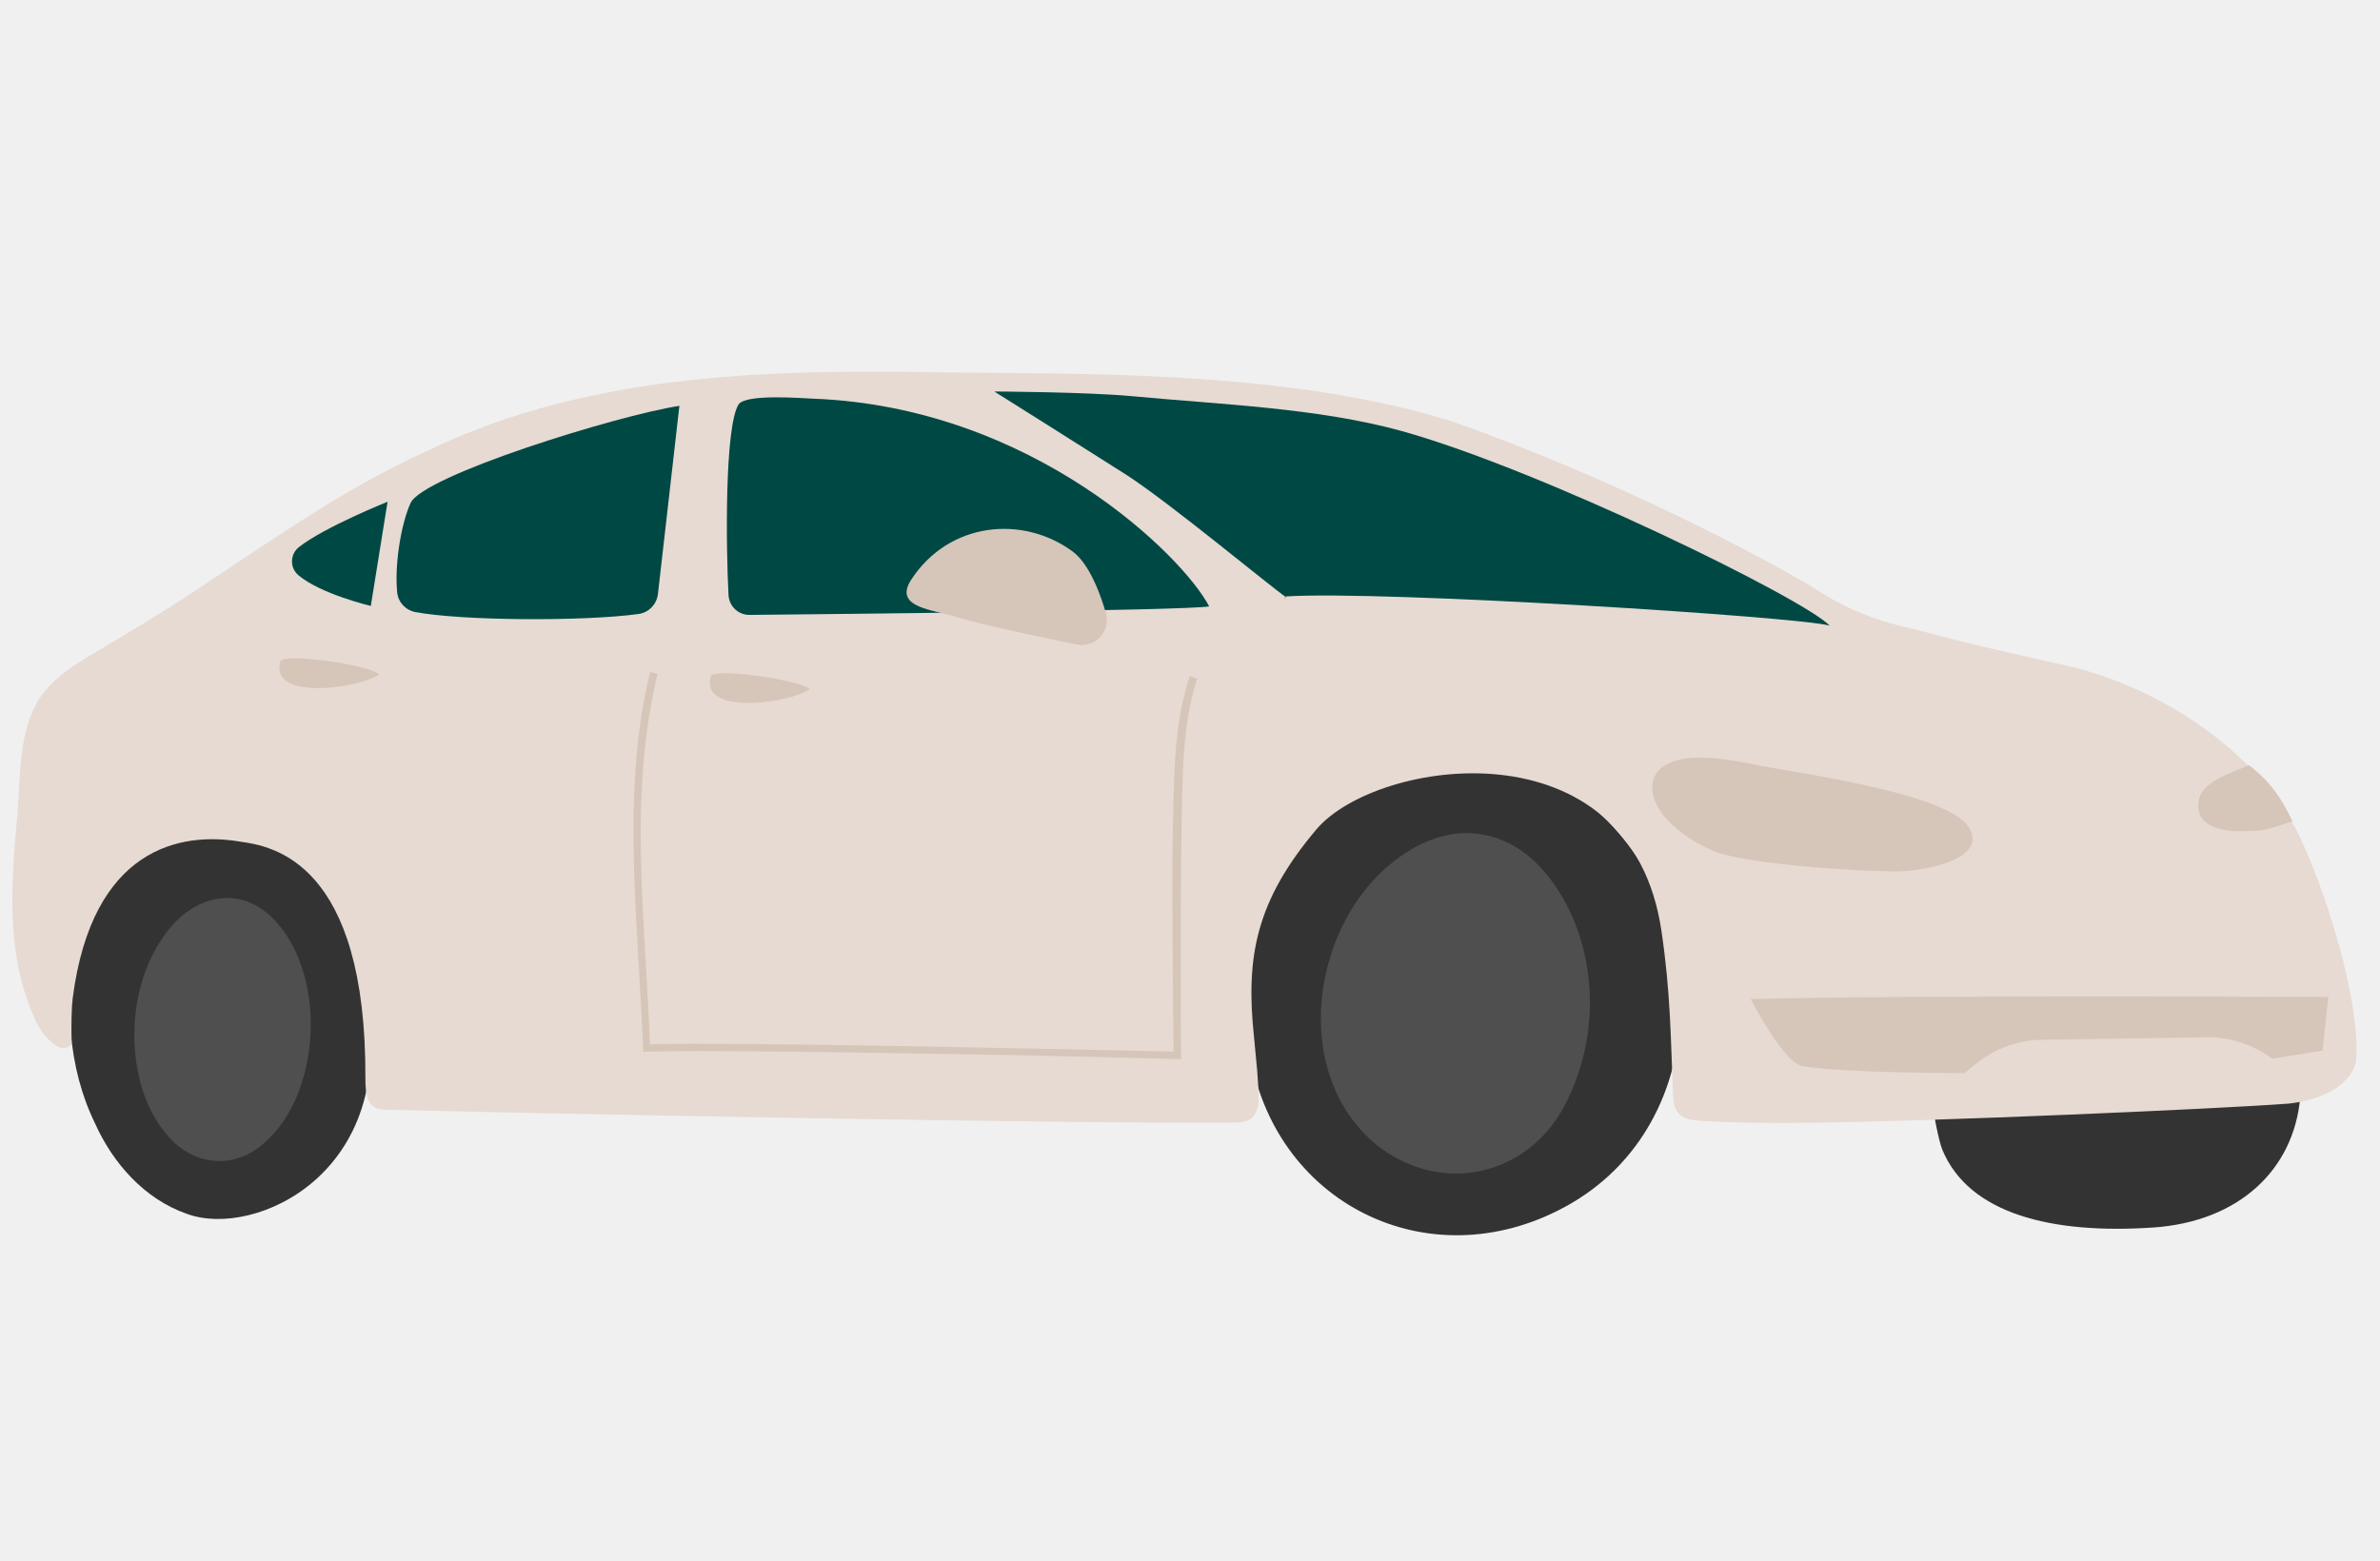
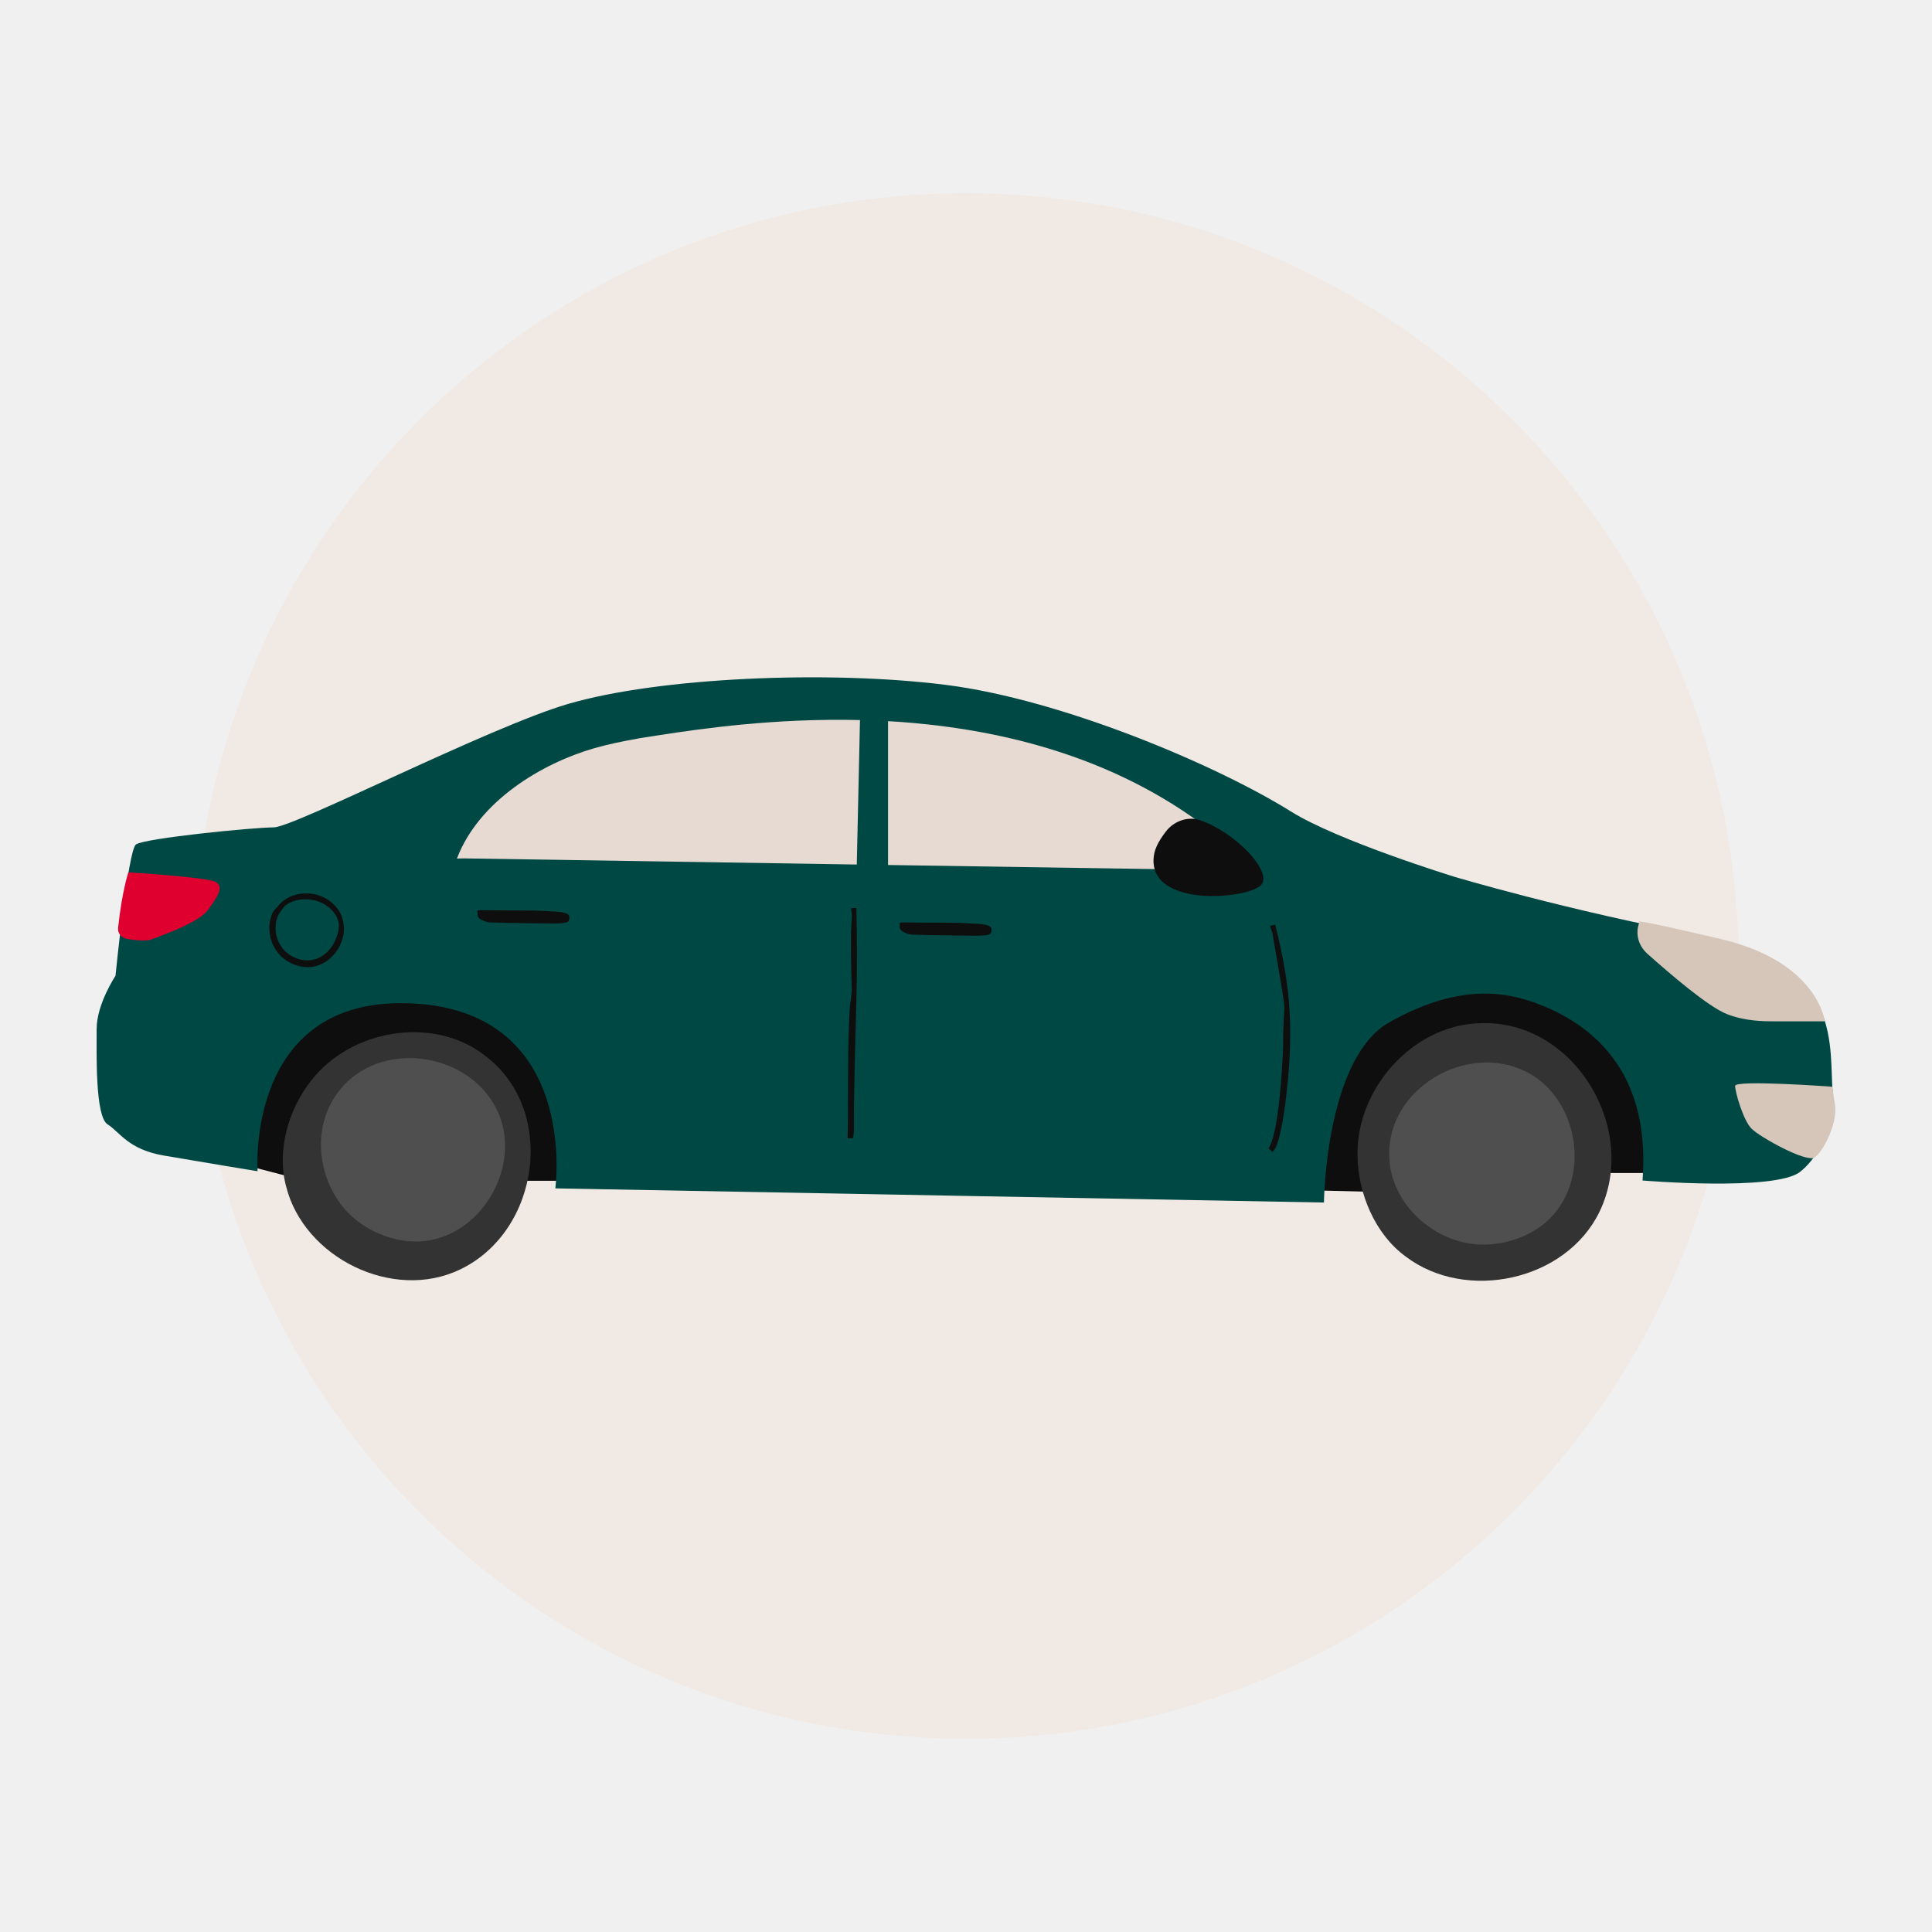
- <svg xmlns="http://www.w3.org/2000/svg" width="122" height="80" viewBox="0 0 122 80" fill="none">
-   <g clip-path="url(#clip0_0_5078)">
-     <path d="M9.579 62.233C7.403 61.478 5.777 59.624 4.869 57.59C2.145 52.035 3.556 42.855 10.817 41.586C16.377 40.741 17.901 46.754 18.75 51.158C20.477 60.105 13.063 63.527 9.579 62.233Z" fill="#333333" />
-     <path d="M99.048 56.267C99.046 56.816 99.373 58.489 99.571 58.961C100.934 62.222 105.137 63.291 110.387 62.933C114.766 62.634 117.583 59.968 117.91 56.266H99.049L99.048 56.267Z" fill="#333333" />
-     <path d="M80.552 61.69C73.579 65.743 65.515 61.928 64.109 54.223C62.904 48.181 66.159 40.783 72.613 39.127C75.507 38.393 78.559 39.086 80.965 40.854C87.758 45.816 88.145 57.212 80.585 61.67L80.552 61.69V61.69Z" fill="#333333" />
-     <path d="M13.442 58.685C16.431 56.236 16.789 50.185 14.172 47.281C12.372 45.247 9.867 45.889 8.43 47.948C7.16 49.712 6.689 52.064 6.958 54.271C7.163 55.811 7.665 57.212 8.696 58.336C9.949 59.733 11.93 59.953 13.418 58.705L13.442 58.685Z" fill="#4F4F4F" />
-     <path d="M3.669 53.381C3.679 53.745 3.18 53.825 2.882 53.615C2.115 53.073 1.817 52.368 1.635 51.876C0.261 48.587 0.597 45.041 0.909 41.566C1.042 39.8 0.974 37.843 1.78 36.244C2.334 35.08 3.524 34.248 4.659 33.583C6.129 32.708 7.865 31.674 9.386 30.697C13.516 27.991 17.447 25.126 21.955 23.091C30.453 18.999 40.03 18.926 49.259 19.106C57.096 19.158 66.481 19.146 74.408 21.594C80.472 23.739 87.149 26.794 92.646 29.934C94.332 31.069 95.944 31.794 98.006 32.228C101.629 33.183 102.835 33.43 106.394 34.233C111.174 35.5 115.53 38.594 117.628 42.397C119.121 45.233 121.087 51.514 120.761 54.498C120.332 55.876 118.693 56.422 117.329 56.581C113.499 56.866 99.134 57.487 92.945 57.562C90.914 57.58 88.958 57.583 87.186 57.462C86.248 57.407 85.806 57.192 85.761 56.13C85.636 53.189 85.641 50.947 85.166 47.724C83.581 36.971 70.571 38.87 67.482 42.52C64.368 46.201 63.848 49.077 64.281 53.165C64.33 53.726 64.393 54.308 64.441 54.857C64.531 56.373 64.769 57.427 63.498 57.551C55.928 57.65 26.791 57.073 19.701 56.894C18.847 56.872 18.726 56.168 18.73 55.312C18.788 44.175 13.951 43.376 12.312 43.151C9.25 42.628 4.723 43.464 3.726 51.182C3.668 51.64 3.648 52.626 3.669 53.38V53.381Z" fill="#E6DAD2" />
-     <path d="M85.832 39.025C86.864 38.663 88.617 38.918 89.849 39.183C91.789 39.6 99.807 40.609 100.927 42.42C101.944 44.064 98.584 44.696 97.088 44.677C95.264 44.669 89.406 44.319 87.767 43.601C86.929 43.226 86.1 42.719 85.481 42.048C84.522 41.043 84.235 39.546 85.819 39.028L85.832 39.024V39.025Z" fill="#D6C5B9" />
-     <path d="M113.116 53.181L104.662 53.309C103.415 53.325 102.207 53.777 101.209 54.6L100.704 55.016C100.704 55.016 94.491 55.023 92.401 54.661C91.421 54.493 89.745 51.223 89.745 51.223C98.256 51 119.349 51.116 119.349 51.116L119.055 53.863L116.479 54.279C115.481 53.547 114.309 53.164 113.116 53.18L113.116 53.181Z" fill="#D6C5B9" />
-     <path d="M75.635 42.735C74.204 42.585 72.79 43.155 71.658 44.003C67.219 47.239 66.063 55.006 70.575 58.712C74.014 61.39 78.52 60.224 80.336 56.419C81.913 53.226 81.915 49.29 80.17 46.141C79.137 44.314 77.698 42.969 75.667 42.737L75.635 42.734V42.735Z" fill="#4F4F4F" />
-     <path d="M36.427 34.723C35.919 36.666 40.381 36.09 41.51 35.331C40.927 34.831 36.332 34.175 36.427 34.723Z" fill="#D6C5B9" />
-     <path d="M14.361 33.962C13.853 35.904 18.316 35.328 19.445 34.57C18.861 34.07 14.267 33.413 14.361 33.962Z" fill="#D6C5B9" />
-     <path d="M53.061 54.118C54.034 54.14 55.208 54.167 56.468 54.196C57.776 54.231 59.174 54.269 60.539 54.305C60.534 53.207 60.528 52.085 60.522 50.96C60.522 49.886 60.522 48.809 60.522 47.749C60.527 45.629 60.543 43.575 60.577 41.744C60.597 40.829 60.615 39.968 60.654 39.188C60.694 38.407 60.757 37.706 60.844 37.103C61.017 35.897 61.272 35.092 61.364 34.788L60.986 34.669C60.97 34.734 60.802 35.212 60.632 35.968C60.459 36.724 60.312 37.759 60.241 38.892C60.171 40.026 60.146 41.25 60.123 42.404C60.102 43.558 60.094 44.639 60.095 45.48C60.098 46.922 60.105 48.366 60.117 49.812C60.13 51.178 60.144 52.546 60.157 53.916C57.691 53.863 55.222 53.81 52.752 53.756C50.203 53.709 47.651 53.661 45.101 53.614C42.55 53.572 40 53.535 37.45 53.521C36.812 53.519 36.175 53.517 35.538 53.515C34.9 53.522 34.264 53.517 33.625 53.535L33.325 53.543C33.317 53.532 33.321 53.508 33.319 53.492L33.309 53.268C33.294 52.949 33.282 52.63 33.266 52.312C33.233 51.675 33.198 51.038 33.161 50.402C33.083 49.072 33.001 47.743 32.938 46.415C32.877 45.087 32.839 43.758 32.846 42.431C32.851 42.099 32.85 41.767 32.86 41.436L32.896 40.441C32.935 39.779 32.974 39.117 33.047 38.459C33.182 37.141 33.396 35.832 33.708 34.547L33.324 34.451C32.932 36.063 32.703 37.706 32.584 39.351C32.465 40.996 32.454 42.644 32.495 44.284C32.537 45.925 32.63 47.561 32.724 49.195L32.864 51.643C32.884 52.051 32.909 52.459 32.925 52.867L32.951 53.478L32.961 53.724L32.967 53.855L32.969 53.92C32.99 53.92 33.012 53.92 33.034 53.92L33.487 53.911C35.112 53.877 36.745 53.888 38.376 53.9C40.007 53.911 41.638 53.931 43.269 53.953C46.532 53.999 49.796 54.056 53.064 54.12L53.061 54.118Z" fill="#D6C5B9" />
-     <path d="M15.329 28.045C16.642 27.016 19.867 25.725 19.867 25.725L19.008 31.067C19.008 31.067 16.441 30.459 15.297 29.492C14.845 29.109 14.863 28.41 15.329 28.045Z" fill="#004844" />
-     <path d="M21.288 31.38C20.79 31.285 20.41 30.876 20.36 30.371C20.219 28.964 20.551 26.879 21.047 25.79C21.687 24.385 31.607 21.302 34.826 20.807L33.726 30.452C33.666 30.981 33.258 31.406 32.73 31.479C29.954 31.864 23.652 31.831 21.288 31.379V31.38Z" fill="#004844" />
-     <path d="M38.421 31.526C37.85 31.531 37.377 31.086 37.345 30.515C37.212 28.053 37.145 21.908 37.854 20.744C38.199 20.179 41.101 20.417 41.695 20.44C52.974 20.875 60.67 28.552 61.982 31.091C60.657 31.304 42.87 31.483 38.421 31.526Z" fill="#004844" />
-     <path d="M65.922 30.578C70.89 30.265 92.263 31.625 93.788 32.076C92.493 30.7 78.969 24.073 71.847 22.098C67.568 20.91 62.466 20.733 58.059 20.315C55.739 20.095 50.969 20.072 50.969 20.072C50.969 20.072 56.064 23.274 57.681 24.308C59.921 25.738 65.198 30.14 65.913 30.607C65.87 30.713 65.794 30.687 65.922 30.578Z" fill="#004844" />
-     <path d="M56.656 32.234C56.75 31.978 56.763 31.699 56.689 31.438C56.464 30.645 55.891 28.935 54.975 28.267C52.409 26.393 48.653 26.76 46.718 29.706C45.767 31.156 47.8 31.245 49.056 31.64C50.224 32.009 53.487 32.695 55.197 33.044C55.816 33.171 56.434 32.827 56.656 32.234Z" fill="#D6C5B9" />
-     <g clip-path="url(#clip1_0_5078)">
-       <path d="M115.288 39.231C114.159 39.698 112.86 40.111 112.702 41.071C112.435 42.686 114.681 42.739 115.936 42.556C116.35 42.5 116.72 42.367 117.512 42.106C116.926 40.884 116.398 40.102 115.288 39.231Z" fill="#D6C5B9" />
+ <svg xmlns="http://www.w3.org/2000/svg" width="40" height="40" viewBox="0 0 40 40" fill="none">
+   <g clip-path="url(#clip0_40012720_127888)">
+     <circle cx="20" cy="20" r="16" fill="#F1EAE4" />
+     <g clip-path="url(#clip1_40012720_127888)">
+       <path d="M33.18 24.284L31.3 21.76L28.594 23.524L28.425 24.676L27.194 24.645L27.98 19.966L32.081 19.886C32.081 19.886 33.912 21.212 34.01 21.293C34.107 21.373 34.299 23.464 34.276 24.286H33.183L33.18 24.284Z" fill="#0E0E0E" />
+       <path d="M11.885 24.447H10.556L6.455 23.524L6.131 24.398L5.011 24.106L5.838 19.963L9.939 19.883C9.939 19.883 11.77 21.209 11.868 21.29C11.965 21.37 11.885 24.444 11.885 24.444V24.447Z" fill="#0E0E0E" />
+       <path d="M37.947 22.633C37.852 21.748 38.223 19.94 35.321 19.393C32.419 18.846 30.103 18.15 30.103 18.15C30.103 18.15 27.701 17.411 26.726 16.8C25.17 15.829 21.97 14.48 19.579 14.179C17.143 13.873 13.638 14.024 11.759 14.575C10.134 15.05 6.087 17.13 5.666 17.13C5.244 17.13 2.976 17.356 2.813 17.485C2.649 17.614 2.391 20.204 2.391 20.204C2.391 20.204 2.001 20.785 2.001 21.304C2.001 21.823 1.969 23.115 2.227 23.278C2.486 23.441 2.649 23.797 3.395 23.925C4.142 24.054 5.333 24.249 5.333 24.249C5.333 24.249 5.08 20.674 8.435 20.771C12.014 20.874 11.497 24.604 11.497 24.604L27.411 24.897C27.411 24.897 27.44 21.905 28.772 21.161C30.103 20.417 31.048 20.488 31.813 20.773C32.886 21.174 34.184 22.109 34.007 24.441C34.007 24.441 36.753 24.67 37.27 24.261C37.786 23.851 37.99 23.046 37.947 22.633Z" fill="#004844" />
+       <path d="M33.944 19.09C33.849 19.322 33.918 19.577 34.107 19.746C34.552 20.144 35.364 20.843 35.752 20.995C36.139 21.146 36.509 21.146 36.802 21.146C37.095 21.146 37.781 21.146 37.781 21.146C37.781 21.146 37.643 19.918 35.64 19.445C33.636 18.972 33.944 19.092 33.944 19.092V19.09Z" fill="#D6C5B9" />
+       <path d="M37.933 22.499C37.933 22.499 35.924 22.353 35.924 22.482C35.924 22.61 36.09 23.192 36.263 23.367C36.435 23.541 37.393 24.074 37.568 23.965C37.743 23.857 38.048 23.249 37.993 22.883C37.938 22.516 37.933 22.499 37.933 22.499Z" fill="#D6C5B9" />
+       <path d="M9.876 16.17C10.347 15.572 12.252 14.884 15.395 14.738C18.207 14.609 19.132 14.658 21.709 15.319C23.835 15.867 26.172 17.405 26.901 18.018C26.99 18.093 27.033 18.204 27.018 18.319C27.004 18.434 27.018 18.331 27.018 18.336C26.998 18.517 26.84 18.691 26.539 18.694C24.292 18.72 18.687 18.216 18.007 18.19C16.853 18.147 11.331 17.975 9.784 17.858C9.374 17.858 9.331 17.568 9.374 17.359C9.443 17.024 9.586 16.543 9.882 16.168L9.876 16.17Z" fill="#004844" />
+       <path d="M18.386 14.931C20.566 15.056 23.03 15.615 25.082 17.211L24.884 18.009L18.386 17.909V14.931Z" fill="#E6DAD2" />
+       <path d="M13.641 15.222C14.531 15.084 16.05 14.866 17.805 14.908L17.739 17.899L9.61 17.772L9.46 17.775C9.461 17.773 9.462 17.772 9.462 17.77L9.46 17.77L9.463 17.768C9.915 16.585 11.216 15.803 12.307 15.49C12.569 15.415 12.877 15.349 13.208 15.291L13.212 15.289C13.242 15.284 13.274 15.28 13.307 15.274C13.416 15.256 13.528 15.239 13.641 15.222Z" fill="#E6DAD2" />
+       <path d="M2.446 19.204C2.431 19.325 2.514 19.419 2.632 19.439C2.75 19.459 3.011 19.494 3.129 19.451C3.536 19.302 4.139 19.072 4.308 18.837C4.506 18.565 4.65 18.353 4.455 18.256C4.259 18.159 2.658 18.061 2.658 18.061C2.658 18.061 2.529 18.431 2.446 19.201V19.204Z" fill="#DF0030" />
+       <path d="M17.55 23.573C17.55 23.513 17.55 23.453 17.553 23.393C17.562 22.57 17.545 21.737 17.591 20.912C17.599 20.751 17.642 20.591 17.634 20.427C17.625 20.184 17.619 19.943 17.619 19.7V19.336C17.625 19.216 17.628 19.095 17.637 18.972C17.639 18.915 17.622 18.858 17.622 18.8H17.731C17.731 18.958 17.737 19.115 17.74 19.27V19.505C17.743 19.505 17.743 19.74 17.743 19.74C17.743 20.055 17.74 20.367 17.731 20.68C17.708 21.593 17.677 22.507 17.68 23.418C17.68 23.467 17.668 23.519 17.659 23.567H17.55V23.573Z" fill="#0E0E0E" />
+       <path d="M30.657 21.184C32.592 21.115 33.943 23.375 33.117 25.086C32.422 26.524 30.347 26.962 29.102 26.014C28.473 25.556 28.117 24.716 28.106 23.937C28.071 22.553 29.245 21.215 30.651 21.184H30.657Z" fill="#333333" />
+       <path d="M28.763 23.937C28.715 22.55 30.342 21.582 31.57 22.175C32.603 22.673 32.922 24.16 32.239 25.054C31.909 25.504 31.303 25.762 30.744 25.767C29.748 25.79 28.786 24.951 28.763 23.942V23.937Z" fill="#4F4F4F" />
+       <path d="M10.028 21.846C11.535 22.96 11.188 25.487 9.526 26.283C8.131 26.954 6.291 26.034 5.924 24.564C5.726 23.837 5.964 22.986 6.429 22.39C7.241 21.321 8.94 21.018 10.022 21.84H10.028V21.846Z" fill="#333333" />
+       <path d="M6.997 22.616C7.824 21.502 9.704 21.757 10.292 22.986C10.789 24.02 10.106 25.378 9.015 25.653C8.476 25.799 7.844 25.624 7.402 25.281C6.61 24.679 6.383 23.421 6.995 22.619L6.997 22.616Z" fill="#4F4F4F" />
+       <path d="M5.821 18.855C5.806 18.878 5.792 18.895 5.778 18.918C5.766 18.941 5.752 18.961 5.746 18.986C5.683 19.147 5.694 19.339 5.766 19.496C5.801 19.576 5.852 19.648 5.915 19.705C5.978 19.763 6.056 19.809 6.136 19.84C6.217 19.872 6.303 19.886 6.389 19.883C6.432 19.883 6.472 19.875 6.512 19.863C6.532 19.857 6.552 19.852 6.573 19.843C6.593 19.834 6.61 19.826 6.63 19.817C6.779 19.737 6.897 19.591 6.957 19.428C6.971 19.396 6.98 19.362 6.992 19.33C6.997 19.313 7 19.296 7.003 19.279C7.003 19.27 7.009 19.261 7.009 19.253V19.227C7.023 19.158 7.015 19.084 6.986 19.018C6.943 18.921 6.874 18.834 6.791 18.771C6.707 18.709 6.61 18.663 6.509 18.64C6.306 18.591 6.085 18.62 5.912 18.743C5.872 18.771 5.852 18.82 5.821 18.857L5.732 18.792C5.824 18.663 5.961 18.568 6.113 18.528C6.188 18.505 6.268 18.497 6.346 18.497C6.423 18.497 6.504 18.508 6.578 18.531C6.73 18.577 6.871 18.666 6.971 18.792C6.997 18.823 7.02 18.857 7.037 18.892C7.058 18.926 7.072 18.966 7.086 19.004C7.109 19.081 7.124 19.161 7.121 19.241C7.115 19.476 7.003 19.697 6.828 19.849C6.742 19.923 6.633 19.98 6.521 20.006C6.406 20.035 6.286 20.026 6.177 19.998C6.067 19.969 5.961 19.917 5.872 19.846C5.783 19.774 5.712 19.68 5.66 19.579C5.608 19.476 5.582 19.364 5.577 19.25C5.571 19.135 5.591 19.021 5.637 18.912C5.648 18.889 5.663 18.869 5.677 18.846C5.694 18.826 5.712 18.809 5.729 18.789L5.818 18.855H5.821Z" fill="#0E0E0E" />
+       <path d="M26.266 23.779C26.266 23.779 26.266 23.779 26.266 23.776C26.266 23.776 26.266 23.773 26.272 23.771C26.275 23.765 26.278 23.759 26.28 23.753C26.286 23.742 26.292 23.731 26.298 23.716C26.309 23.691 26.318 23.665 26.329 23.636C26.361 23.544 26.384 23.444 26.404 23.347L26.418 23.272L26.43 23.198C26.438 23.149 26.447 23.097 26.453 23.049C26.481 22.848 26.502 22.645 26.519 22.441C26.536 22.238 26.547 22.035 26.559 21.831L26.565 21.679V21.602C26.567 21.602 26.567 21.525 26.567 21.525V21.373C26.57 21.373 26.573 21.221 26.573 21.221C26.573 21.063 26.605 20.903 26.582 20.742C26.513 20.27 26.424 19.803 26.346 19.33C26.338 19.276 26.306 19.224 26.295 19.17L26.401 19.144C26.553 19.745 26.674 20.367 26.702 20.992C26.714 21.221 26.714 21.447 26.708 21.677L26.702 21.848L26.691 22.02C26.688 22.078 26.682 22.135 26.679 22.189L26.665 22.358C26.642 22.585 26.619 22.811 26.585 23.034C26.567 23.146 26.55 23.258 26.524 23.37C26.502 23.481 26.476 23.593 26.436 23.705C26.427 23.728 26.415 23.753 26.401 23.776C26.395 23.788 26.387 23.799 26.378 23.811C26.369 23.822 26.364 23.831 26.346 23.848L26.263 23.776L26.266 23.779Z" fill="#0E0E0E" />
+       <path d="M24.853 16.983C24.593 16.893 24.302 16.999 24.136 17.219C23.969 17.439 23.886 17.605 23.882 17.808C23.866 18.814 25.92 18.601 26.123 18.308C26.327 18.015 25.56 17.226 24.853 16.986V16.983Z" fill="#0E0E0E" />
+       <path d="M20.085 19.117C19.656 19.094 19.262 19.105 18.905 19.1C18.548 19.094 18.634 19.088 18.628 19.192C18.623 19.295 18.821 19.347 18.879 19.35C19.233 19.364 20.235 19.373 20.235 19.373C20.485 19.367 20.528 19.355 20.528 19.243C20.528 19.131 20.292 19.128 20.091 19.12L20.085 19.117Z" fill="#0E0E0E" />
+       <path d="M11.346 18.864C10.917 18.841 10.522 18.852 10.165 18.847C9.809 18.841 9.895 18.835 9.889 18.939C9.883 19.042 10.082 19.094 10.14 19.097C10.494 19.111 11.495 19.12 11.495 19.12C11.746 19.114 11.789 19.102 11.789 18.991C11.789 18.878 11.553 18.875 11.351 18.867L11.346 18.864Z" fill="#0E0E0E" />
    </g>
  </g>
  <defs>
-     <clipPath id="clip0_0_5078">
-       <rect width="121.429" height="80" fill="white" />
+     <clipPath id="clip0_40012720_127888">
+       <rect width="40" height="40" fill="white" />
    </clipPath>
-     <clipPath id="clip1_0_5078">
-       <rect width="4.838" height="3.377" fill="white" transform="matrix(0.999741 -0.0227685 0.0227456 0.999741 112.635 39.2891)" />
+     <clipPath id="clip1_40012720_127888">
+       <rect width="36" height="27" fill="white" transform="translate(2 6.5)" />
    </clipPath>
  </defs>
</svg>
